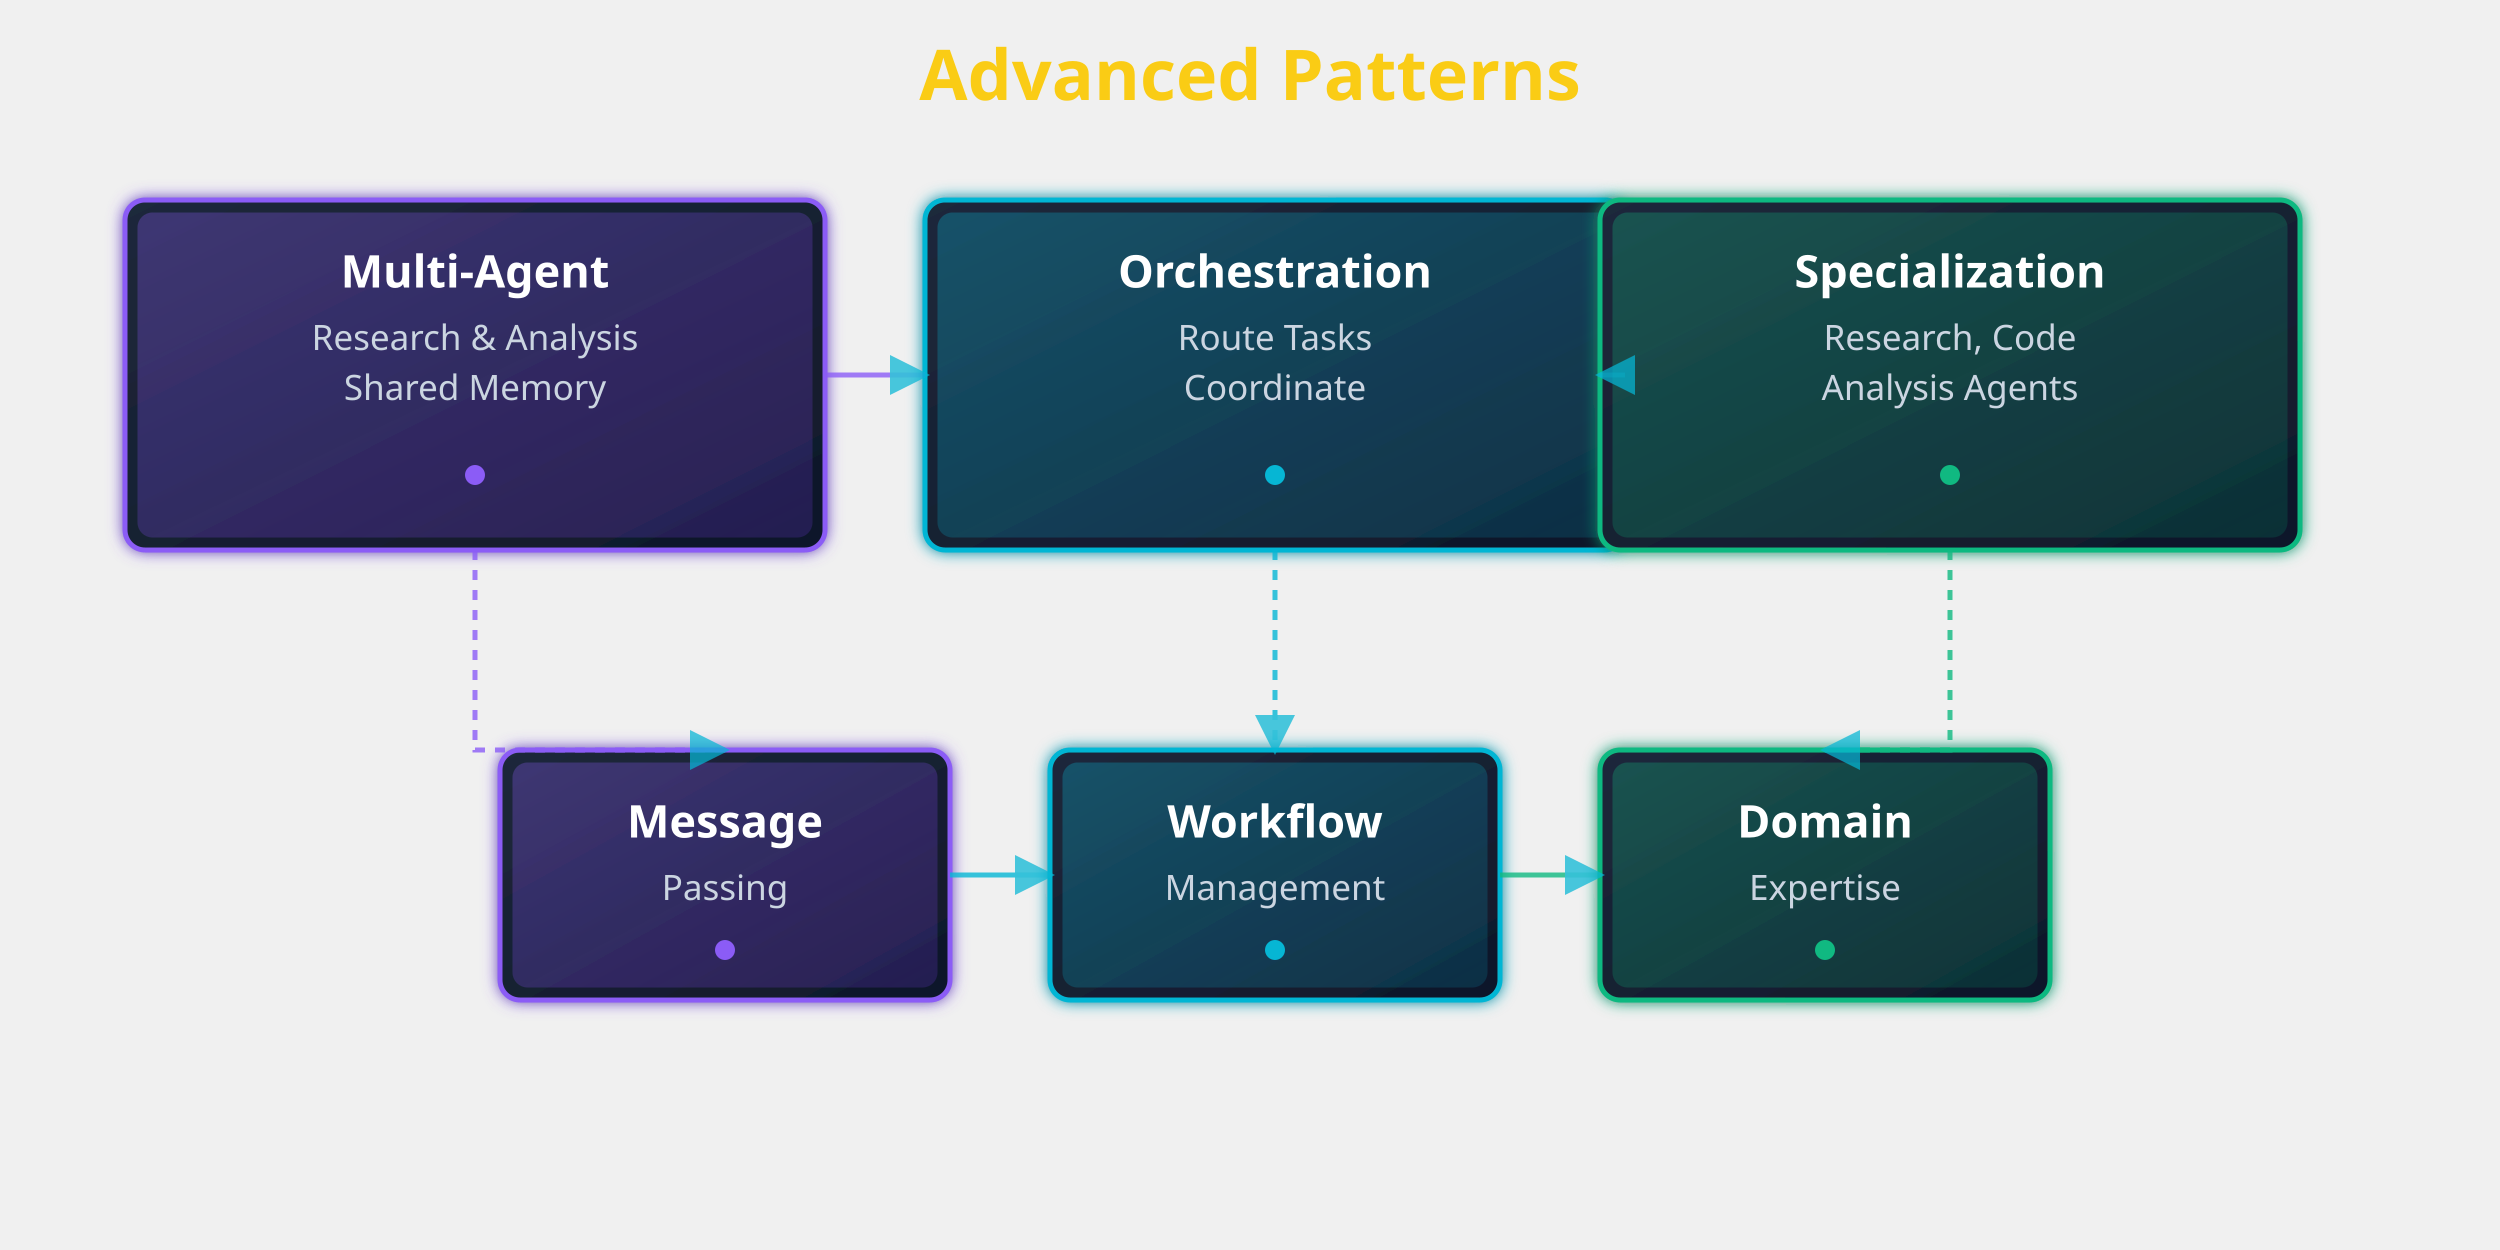
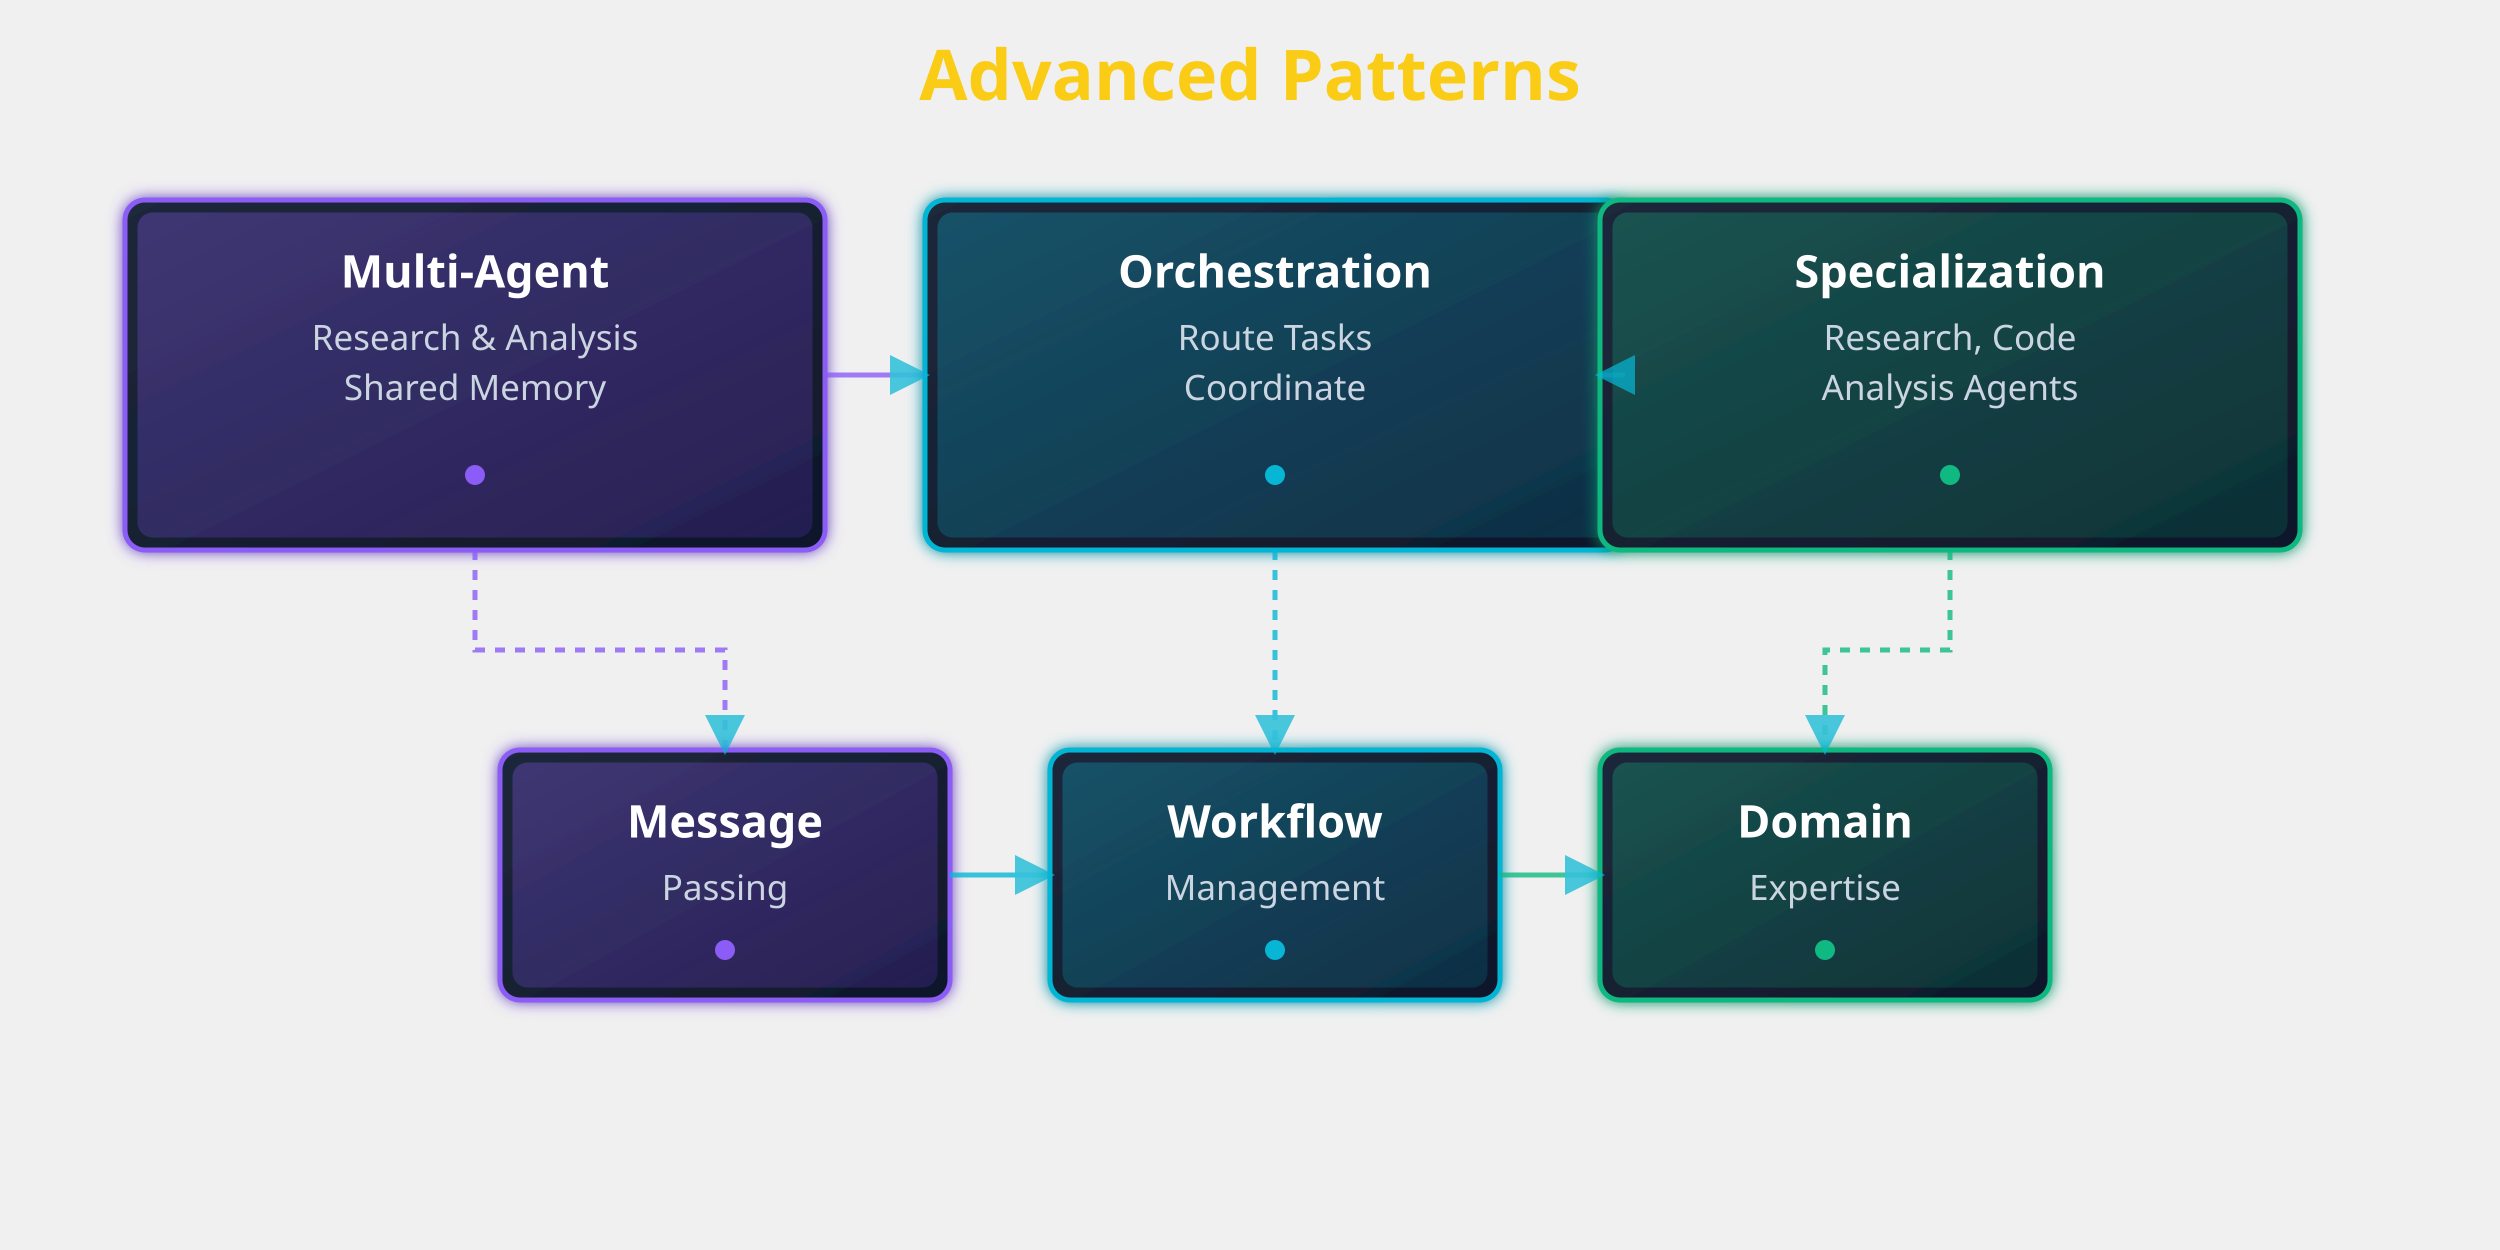
<svg xmlns="http://www.w3.org/2000/svg" width="1000" height="500" viewBox="0 0 1000 500">
  <defs>
    <linearGradient id="boxGrad" x1="0%" y1="0%" x2="100%" y2="100%">
      <stop offset="0%" style="stop-color:#1e293b;stop-opacity:1" />
      <stop offset="100%" style="stop-color:#0f172a;stop-opacity:1" />
    </linearGradient>
    <linearGradient id="cyanGrad" x1="0%" y1="0%" x2="100%" y2="100%">
      <stop offset="0%" style="stop-color:#06b6d4;stop-opacity:0.3" />
      <stop offset="100%" style="stop-color:#0891b2;stop-opacity:0.2" />
    </linearGradient>
    <linearGradient id="purpleGrad" x1="0%" y1="0%" x2="100%" y2="100%">
      <stop offset="0%" style="stop-color:#8b5cf6;stop-opacity:0.3" />
      <stop offset="100%" style="stop-color:#7c3aed;stop-opacity:0.2" />
    </linearGradient>
    <linearGradient id="greenGrad" x1="0%" y1="0%" x2="100%" y2="100%">
      <stop offset="0%" style="stop-color:#10b981;stop-opacity:0.3" />
      <stop offset="100%" style="stop-color:#059669;stop-opacity:0.2" />
    </linearGradient>
    <filter id="glow">
      <feGaussianBlur stdDeviation="3" result="coloredBlur" />
      <feMerge>
        <feMergeNode in="coloredBlur" />
        <feMergeNode in="SourceGraphic" />
      </feMerge>
    </filter>
    <marker id="arrowhead" markerWidth="8" markerHeight="8" refX="7" refY="4" orient="auto">
      <polygon points="0 0, 8 4, 0 8" fill="#06b6d4" opacity="0.9" />
    </marker>
  </defs>
  <text x="500" y="40" font-family="system-ui, sans-serif" font-size="28" font-weight="bold" fill="#facc15" text-anchor="middle">Advanced Patterns</text>
  <g transform="translate(50, 80)">
    <g>
      <rect x="0" y="0" width="280" height="140" rx="8" fill="url(#boxGrad)" stroke="#8b5cf6" stroke-width="2" filter="url(#glow)" />
      <rect x="5" y="5" width="270" height="130" rx="6" fill="url(#purpleGrad)" />
      <text x="140" y="35" font-family="system-ui, sans-serif" font-size="18" font-weight="bold" fill="#ffffff" text-anchor="middle">Multi-Agent</text>
      <text x="140" y="60" font-family="system-ui, sans-serif" font-size="14" fill="#cbd5e1" text-anchor="middle">Research &amp; Analysis</text>
      <text x="140" y="80" font-family="system-ui, sans-serif" font-size="14" fill="#cbd5e1" text-anchor="middle">Shared Memory</text>
      <circle cx="140" cy="110" r="4" fill="#8b5cf6" />
    </g>
    <g transform="translate(320, 0)">
      <rect x="0" y="0" width="280" height="140" rx="8" fill="url(#boxGrad)" stroke="#06b6d4" stroke-width="2" filter="url(#glow)" />
      <rect x="5" y="5" width="270" height="130" rx="6" fill="url(#cyanGrad)" />
      <text x="140" y="35" font-family="system-ui, sans-serif" font-size="18" font-weight="bold" fill="#ffffff" text-anchor="middle">Orchestration</text>
      <text x="140" y="60" font-family="system-ui, sans-serif" font-size="14" fill="#cbd5e1" text-anchor="middle">Route Tasks</text>
      <text x="140" y="80" font-family="system-ui, sans-serif" font-size="14" fill="#cbd5e1" text-anchor="middle">Coordinate</text>
      <circle cx="140" cy="110" r="4" fill="#06b6d4" />
    </g>
    <g transform="translate(590, 0)">
      <rect x="0" y="0" width="280" height="140" rx="8" fill="url(#boxGrad)" stroke="#10b981" stroke-width="2" filter="url(#glow)" />
      <rect x="5" y="5" width="270" height="130" rx="6" fill="url(#greenGrad)" />
      <text x="140" y="35" font-family="system-ui, sans-serif" font-size="18" font-weight="bold" fill="#ffffff" text-anchor="middle">Specialization</text>
      <text x="140" y="60" font-family="system-ui, sans-serif" font-size="14" fill="#cbd5e1" text-anchor="middle">Research, Code</text>
      <text x="140" y="80" font-family="system-ui, sans-serif" font-size="14" fill="#cbd5e1" text-anchor="middle">Analysis Agents</text>
      <circle cx="140" cy="110" r="4" fill="#10b981" />
    </g>
  </g>
  <g transform="translate(200, 300)">
    <g>
      <rect x="0" y="0" width="180" height="100" rx="8" fill="url(#boxGrad)" stroke="#8b5cf6" stroke-width="2" filter="url(#glow)" />
      <rect x="5" y="5" width="170" height="90" rx="6" fill="url(#purpleGrad)" />
      <text x="90" y="35" font-family="system-ui, sans-serif" font-size="18" font-weight="bold" fill="#ffffff" text-anchor="middle">Message</text>
      <text x="90" y="60" font-family="system-ui, sans-serif" font-size="14" fill="#cbd5e1" text-anchor="middle">Passing</text>
      <circle cx="90" cy="80" r="4" fill="#8b5cf6" />
    </g>
    <g transform="translate(220, 0)">
      <rect x="0" y="0" width="180" height="100" rx="8" fill="url(#boxGrad)" stroke="#06b6d4" stroke-width="2" filter="url(#glow)" />
      <rect x="5" y="5" width="170" height="90" rx="6" fill="url(#cyanGrad)" />
      <text x="90" y="35" font-family="system-ui, sans-serif" font-size="18" font-weight="bold" fill="#ffffff" text-anchor="middle">Workflow</text>
      <text x="90" y="60" font-family="system-ui, sans-serif" font-size="14" fill="#cbd5e1" text-anchor="middle">Management</text>
      <circle cx="90" cy="80" r="4" fill="#06b6d4" />
    </g>
    <g transform="translate(440, 0)">
      <rect x="0" y="0" width="180" height="100" rx="8" fill="url(#boxGrad)" stroke="#10b981" stroke-width="2" filter="url(#glow)" />
      <rect x="5" y="5" width="170" height="90" rx="6" fill="url(#greenGrad)" />
      <text x="90" y="35" font-family="system-ui, sans-serif" font-size="18" font-weight="bold" fill="#ffffff" text-anchor="middle">Domain</text>
      <text x="90" y="60" font-family="system-ui, sans-serif" font-size="14" fill="#cbd5e1" text-anchor="middle">Expertise</text>
      <circle cx="90" cy="80" r="4" fill="#10b981" />
    </g>
  </g>
-   <path d="M 190.0 220 V 300 H 290.0" fill="none" stroke="#8b5cf6" stroke-width="2" stroke-dasharray="4,4" marker-end="url(#arrowhead)" opacity="0.8" />
-   <path d="M 510.0 220 V 300 H 510.0" fill="none" stroke="#06b6d4" stroke-width="2" stroke-dasharray="4,4" marker-end="url(#arrowhead)" opacity="0.8" />
-   <path d="M 780.0 220 V 300 H 730.0" fill="none" stroke="#10b981" stroke-width="2" stroke-dasharray="4,4" marker-end="url(#arrowhead)" opacity="0.8" />
+   <path d="M 190.0 220.0 V 260.0 H 290.0 V 300.0" fill="none" stroke="#8b5cf6" stroke-width="2" stroke-dasharray="4,4" marker-end="url(#arrowhead)" opacity="0.8" />
+   <path d="M 510.0 220.0 V 260.0 H 510.0 V 300.0" fill="none" stroke="#06b6d4" stroke-width="2" stroke-dasharray="4,4" marker-end="url(#arrowhead)" opacity="0.8" />
+   <path d="M 780.0 220.0 V 260.0 H 730.0 V 300.0" fill="none" stroke="#10b981" stroke-width="2" stroke-dasharray="4,4" marker-end="url(#arrowhead)" opacity="0.8" />
  <path d="M 380 350.0 H 420" fill="none" stroke="#06b6d4" stroke-width="2" marker-end="url(#arrowhead)" opacity="0.8" />
  <path d="M 600 350.0 H 640" fill="none" stroke="#10b981" stroke-width="2" marker-end="url(#arrowhead)" opacity="0.8" />
  <path d="M 650 150.0 H 640" fill="none" stroke="#06b6d4" stroke-width="2" marker-end="url(#arrowhead)" opacity="0.8" />
  <path d="M 330 150.0 H 370" fill="none" stroke="#8b5cf6" stroke-width="2" marker-end="url(#arrowhead)" opacity="0.8" />
</svg>
